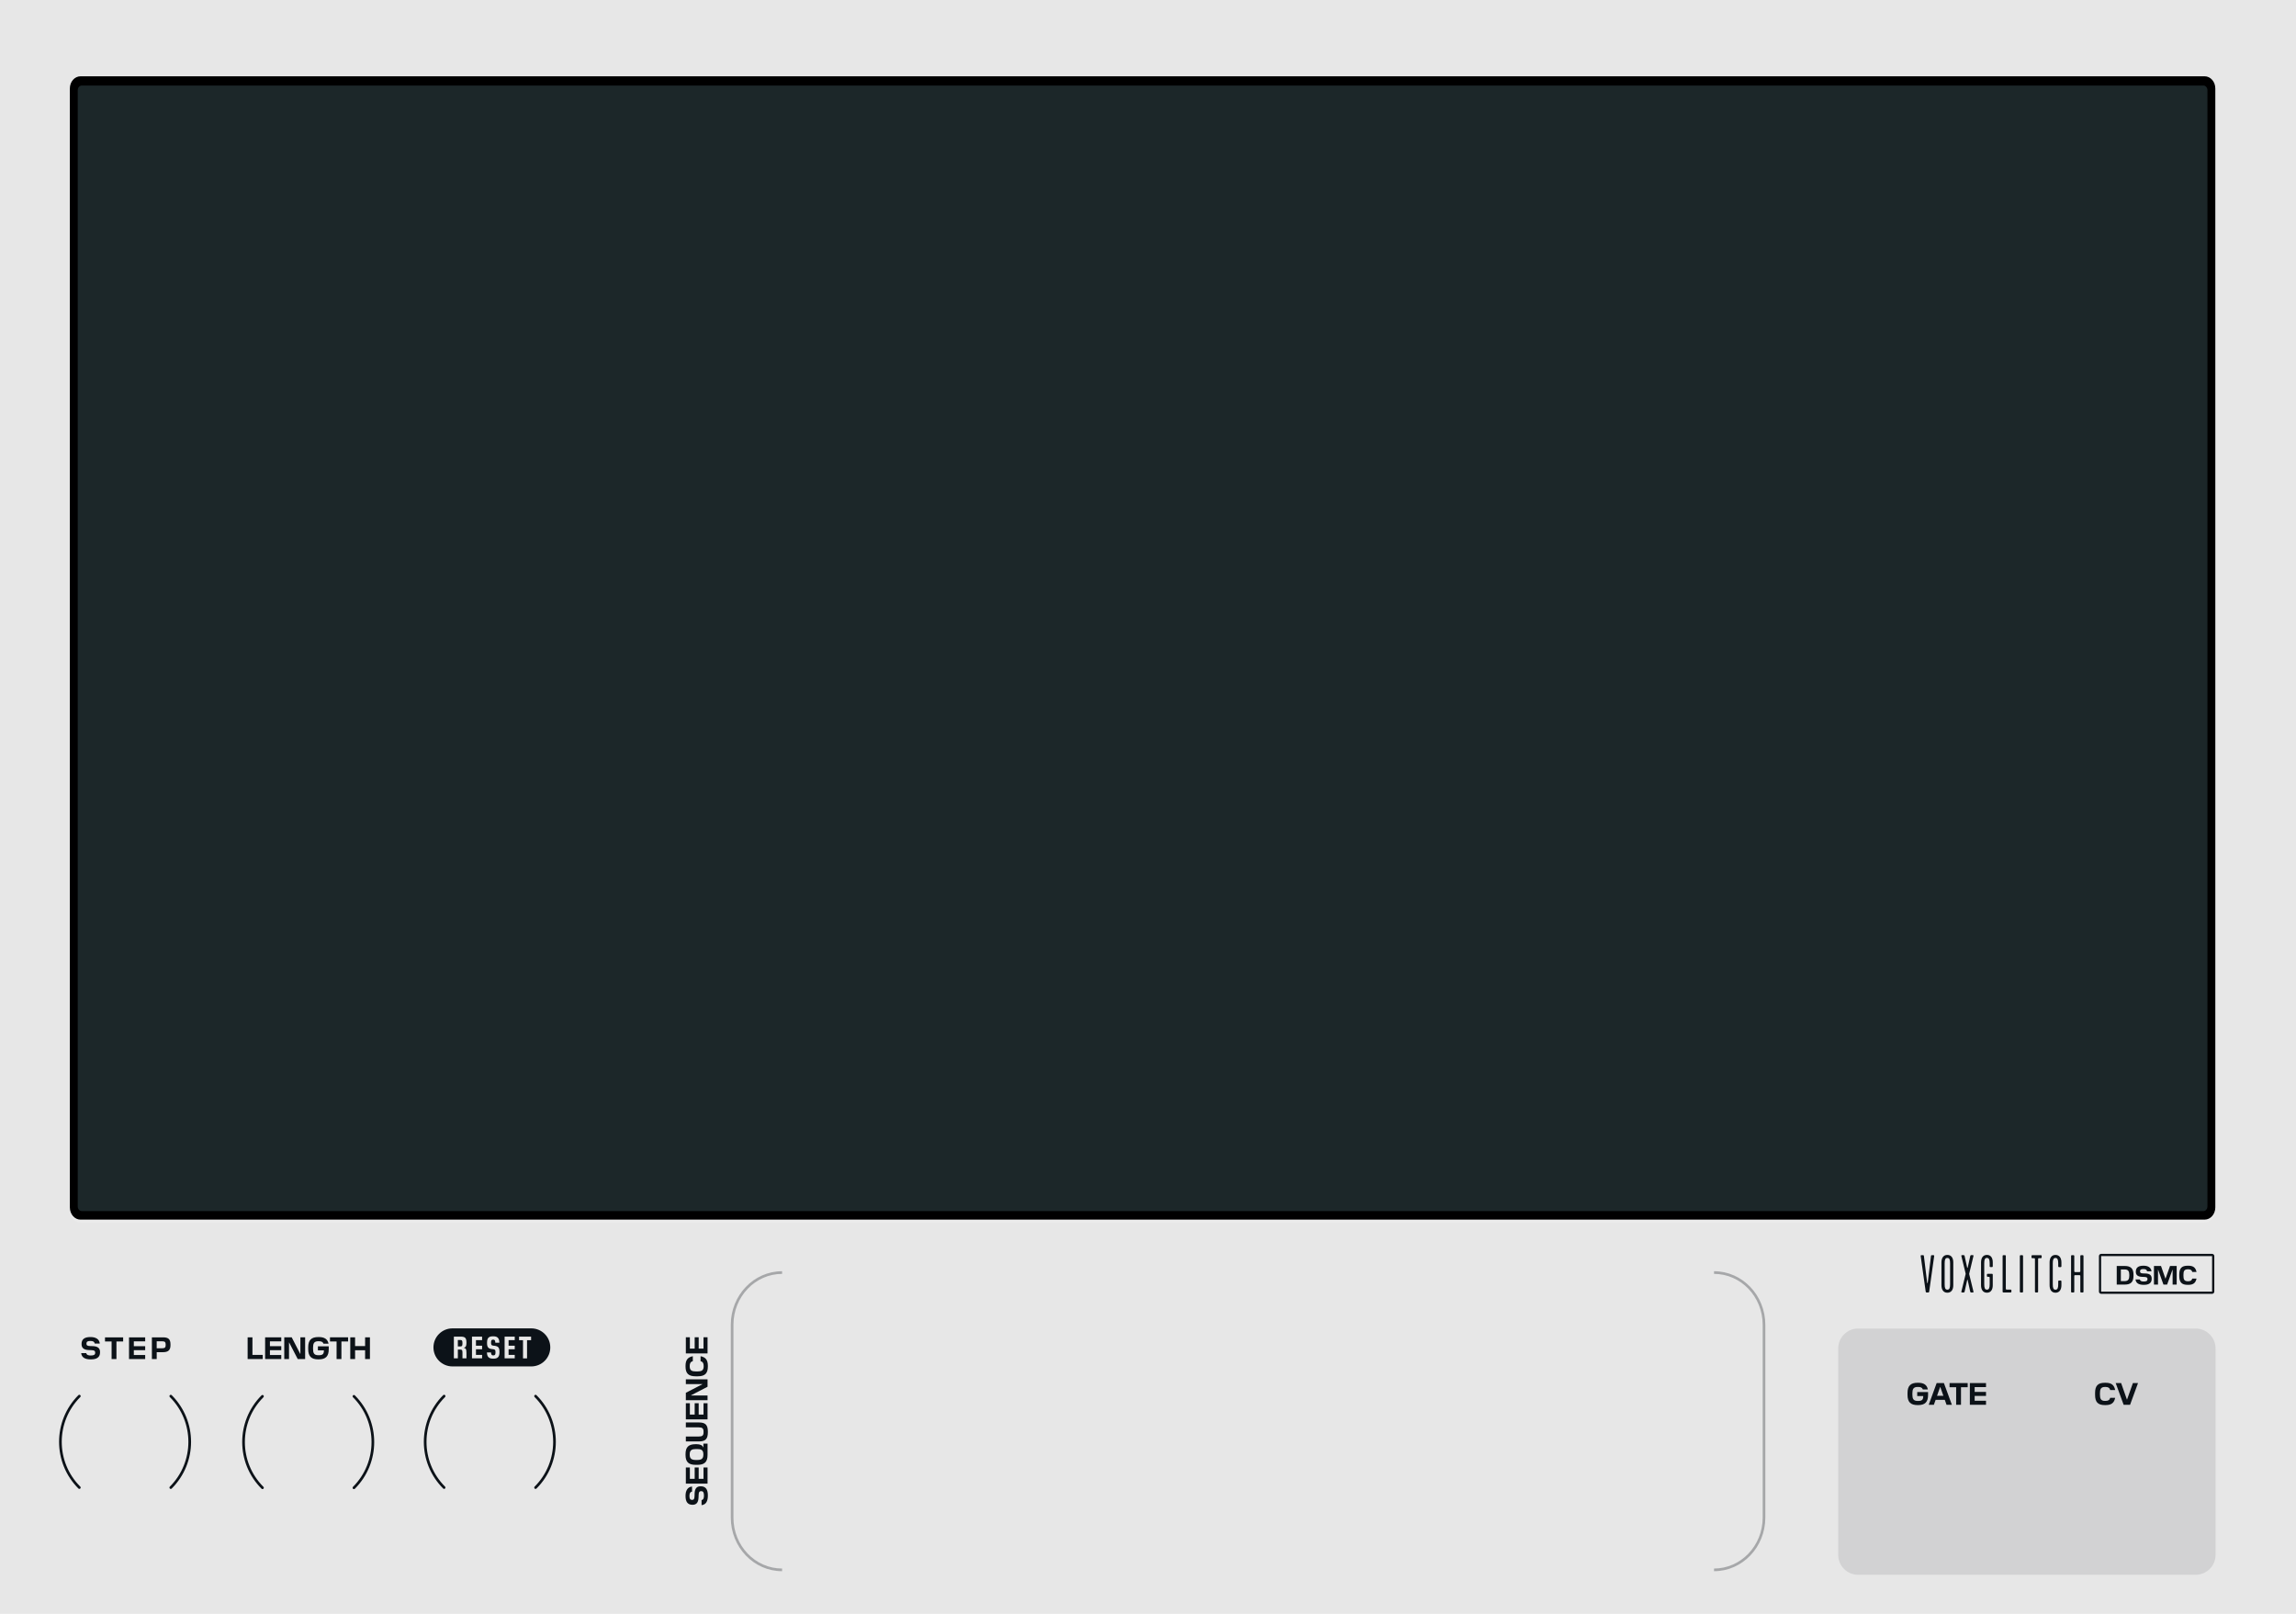
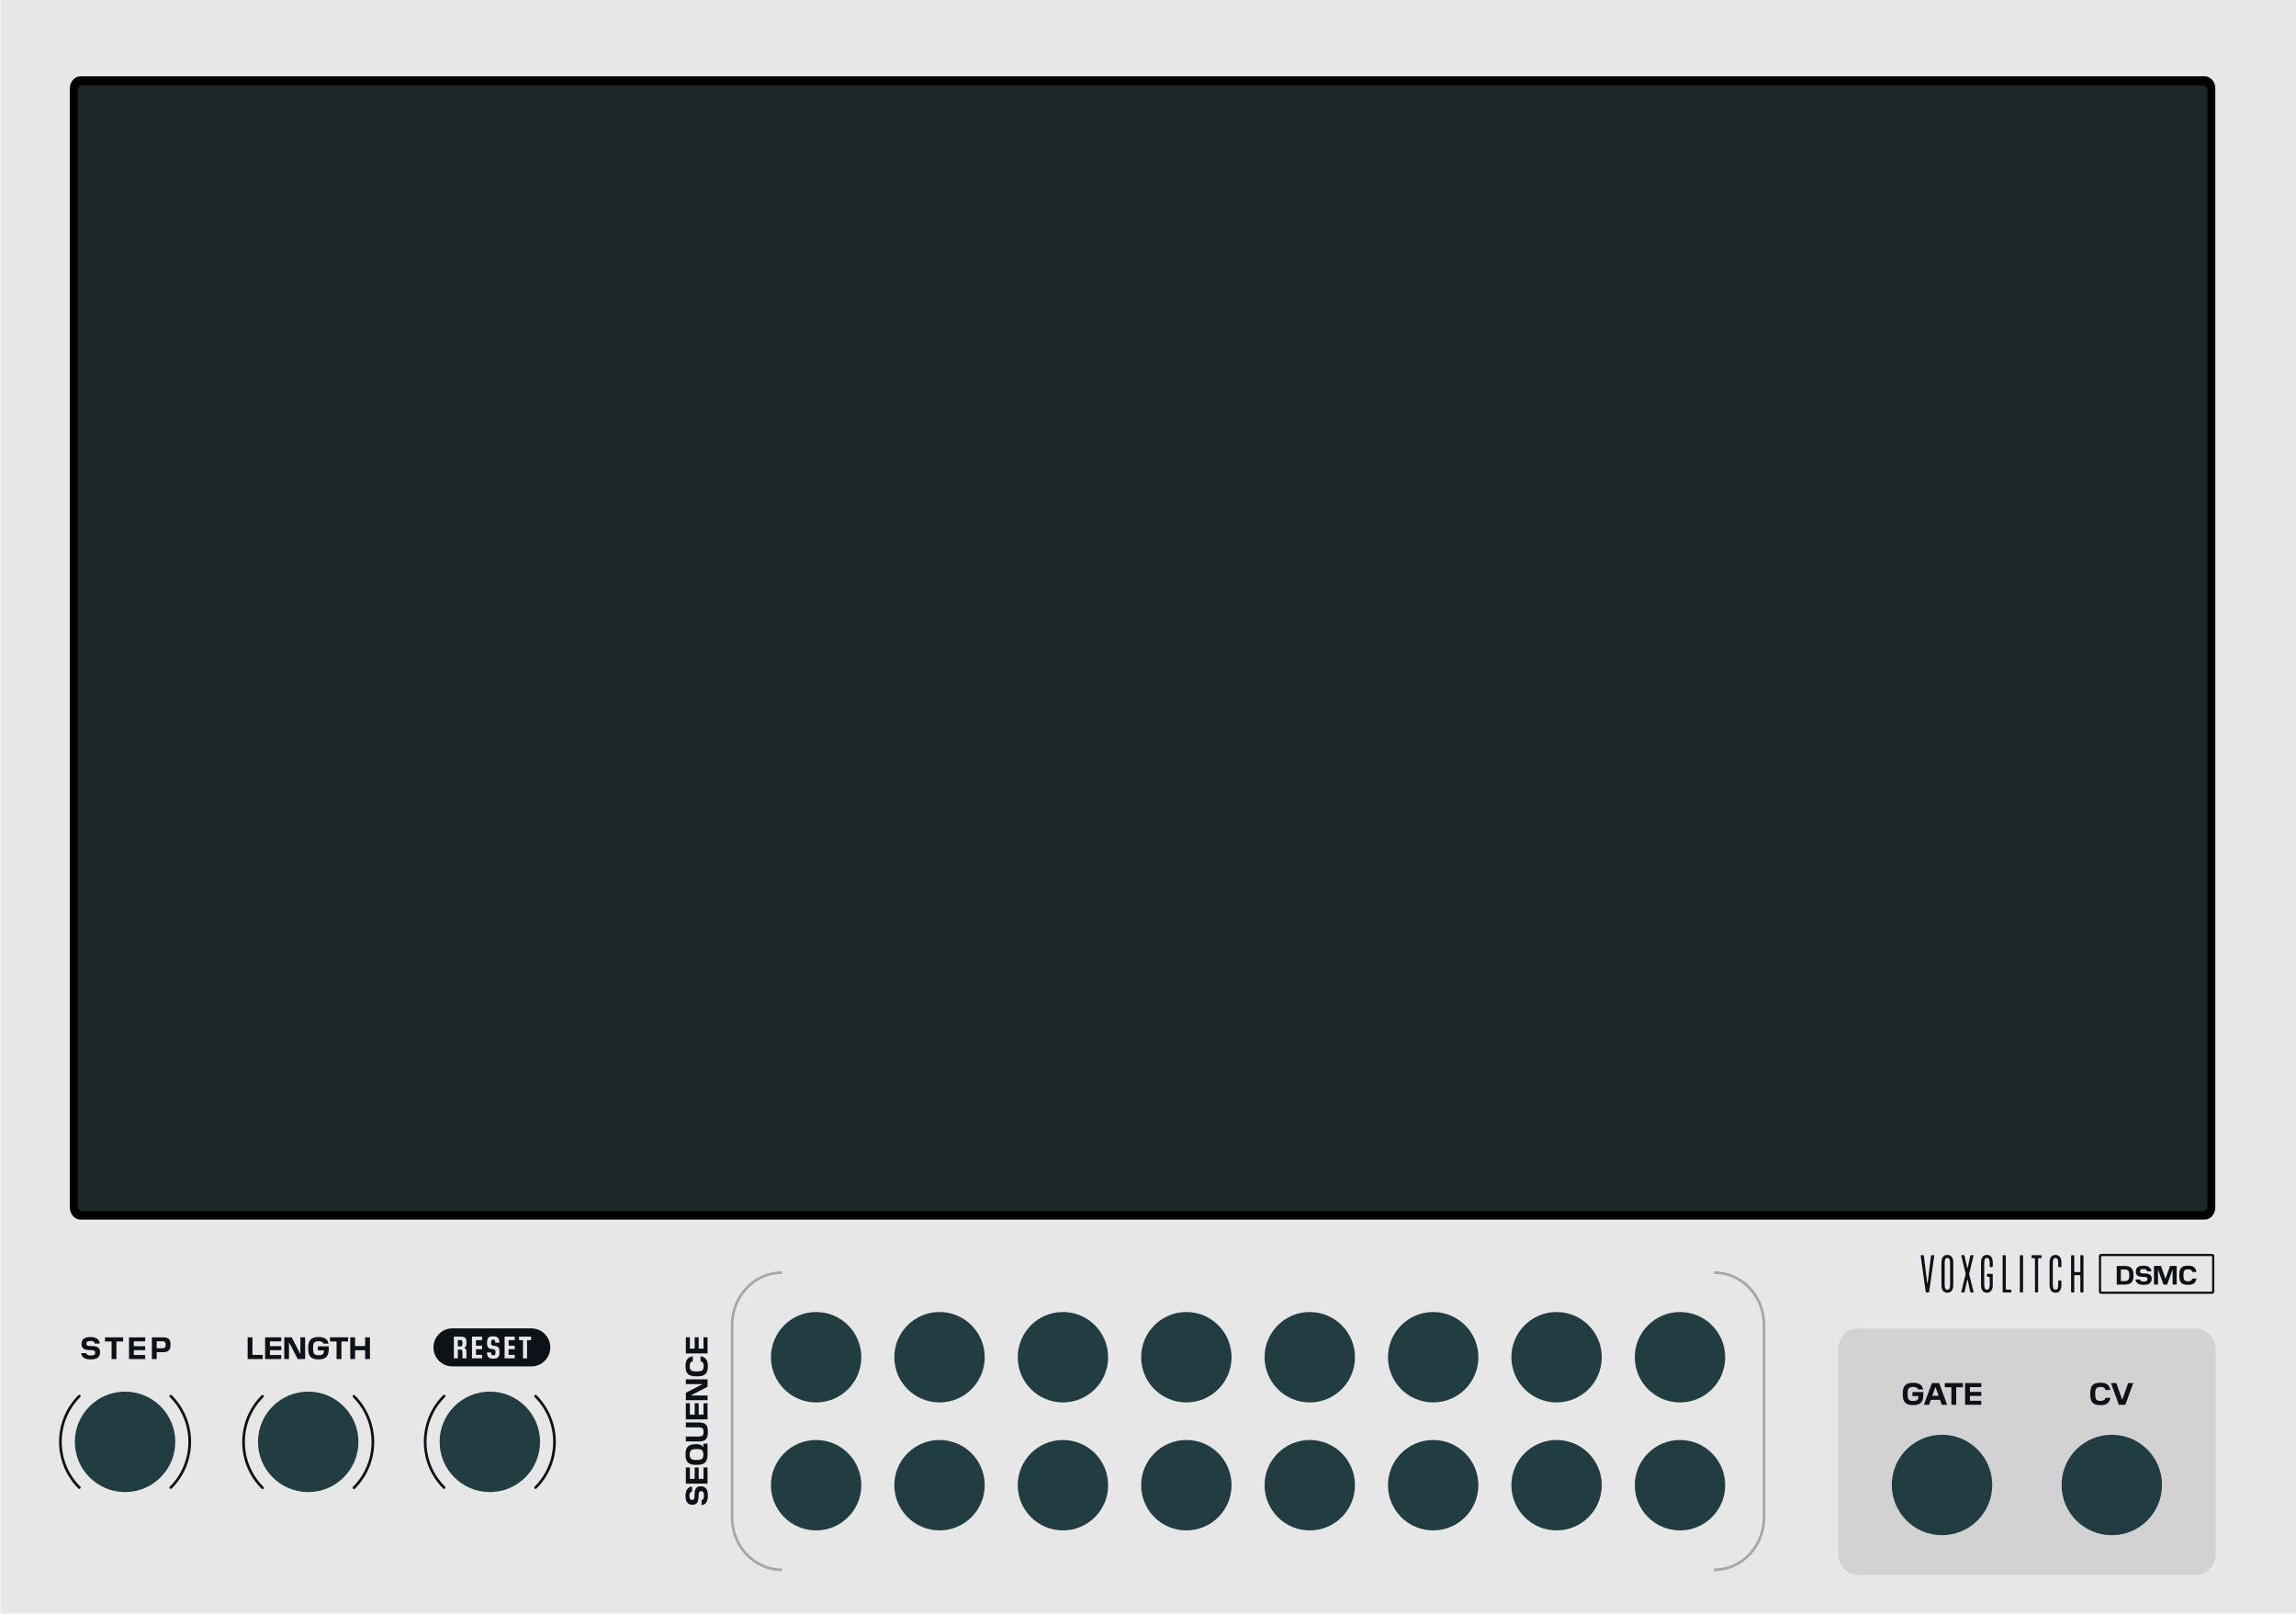
<svg xmlns="http://www.w3.org/2000/svg" width="182.88mm" height="128.5mm" viewBox="0 0 182.88 128.5" version="1.1" id="svg11003">
-   <rect x="0" y="0" width="182.88" height="128.5" style="fill:#e7e7e7;fill-opacity:1;opacity:1;stroke:none" id="rect1" />
+   <rect x="0.132" y="-0.066" width="182.88" height="128.5" style="opacity:1;fill:#e7e7e7;fill-opacity:1;stroke:none" id="rect1" />
+   <circle style="fill:#213d42;stroke:none;stroke-width:0.1" id="step_input" cx="9.962" cy="114.819" r="4" />
+   <circle style="fill:#213d42;stroke:none;stroke-width:0.1" id="length_input" cx="24.549" cy="114.819" r="4" />
+   <circle style="fill:#213d42;stroke:none;stroke-width:0.1" id="reset_input" cx="39.016" cy="114.819" r="4" />
  <rect style="fill:#d2d2d3;fill-opacity:1;stroke:none;stroke-width:0.1" id="rect2" width="30.057" height="19.608" x="146.417" y="-125.404" rx="1.587" ry="1.587" transform="scale(1,-1)" />
  <defs id="defs10997">
    <rect x="303.25" y="495" width="255" height="21" id="rect53075" />
    <rect x="212" y="501.25" width="118.5" height="34.25" id="rect32498" />
    <rect x="172.534" y="385.196" width="87.858" height="51.088" id="rect20698" />
    <rect x="176.423" y="385.727" width="113.491" height="36.946" id="rect14532" />
    <rect x="184.201" y="398.101" width="39.421" height="30.052" id="rect10906" />
    <rect x="174.302" y="390.5" width="71.064" height="41.543" id="rect7710" />
    <rect x="25.986" y="379.893" width="65.231" height="15.203" id="rect6538" />
    <rect x="421.436" y="-0.354" width="190.848" height="21.92" id="rect16414" />
    <rect x="114.75" y="389.125" width="109.125" height="31.5" id="rect6561" />
    <rect x="106" y="383.125" width="50.75" height="23.43" id="rect3711" />
    <rect id="rect928" height="7.671" width="25.725" y="152.126" x="84.437" />
    <rect x="114.75" y="389.125" width="109.125" height="31.5" id="rect6561-3" />
    <rect x="114.75" y="389.125" width="109.125" height="31.5" id="rect6561-3-6" />
    <rect x="303.25" y="495" width="255" height="21" id="rect53075-9" />
    <rect x="579.188" y="392.312" width="57.438" height="16" id="rect62783" />
  </defs>
  <g id="layer1" transform="translate(-64.79295,-47.16962)" style="display:inline">
    <text xml:space="preserve" style="font-style:normal;font-weight:normal;font-size:4.586px;line-height:1.25;font-family:sans-serif;letter-spacing:0px;word-spacing:0px;fill:#000000;fill-opacity:1;stroke:none;stroke-width:0.265" x="75.943" y="53.772" id="text110" />
    <text xml:space="preserve" style="font-style:normal;font-variant:normal;font-weight:normal;font-stretch:normal;font-size:5.644px;line-height:1.25;font-family:'Share Tech Mono';-inkscape-font-specification:'Share Tech Mono';letter-spacing:0px;word-spacing:0px;fill:#000000;fill-opacity:1;stroke:none;stroke-width:0.265" x="102.585" y="166.479" id="text1606" />
    <text xml:space="preserve" style="font-style:normal;font-variant:normal;font-weight:normal;font-stretch:normal;font-size:3.881px;line-height:1.25;font-family:'Share Tech Mono';-inkscape-font-specification:'Share Tech Mono';letter-spacing:0px;word-spacing:0px;fill:#000000;fill-opacity:1;stroke:none;stroke-width:0.265" x="102.585" y="166.479" id="text1610" />
    <g id="g2873" transform="matrix(1,0,0,1.138441,-2.301937,-5.181649)" style="stroke-width:0.937">
      <path d="M 242.698,131.298 H 73.509 c -0.47,0 -0.85,-0.381 -0.85,-0.85 V 52.172 c 0,-0.47 0.381,-0.85 0.85,-0.85 H 242.698 c 0.47,0 0.85,0.381 0.85,0.85 v 78.275 c 0,0.47 -0.381,0.85 -0.85,0.85 z" id="path4" style="stroke:none;stroke-width:0.331;stroke-opacity:1" />
      <path class="st0" d="M 242.698,131.304 H 73.509 c -0.47,0 -0.85,-0.381 -0.85,-0.85 v 0.206 c 0,0.47 0.381,0.85 0.85,0.85 H 242.698 c 0.47,0 0.85,-0.381 0.85,-0.85 v -0.206 c 0,0.47 -0.381,0.85 -0.85,0.85 z" id="path6" style="opacity:0.15;fill:#ffffff;stroke-width:0.331" />
      <path class="st1" d="M 242.598,130.699 H 73.609 c -0.178,0 -0.322,-0.144 -0.322,-0.322 V 52.29 c 0,-0.178 0.144,-0.322 0.322,-0.322 H 242.598 c 0.178,0 0.322,0.144 0.322,0.322 v 78.088 c 0,0.178 -0.144,0.322 -0.322,0.322 z" id="path8" style="fill:#1c2729;fill-opacity:1;stroke:none;stroke-width:0.331;stroke-opacity:1" />
    </g>
-     <path class="st3" d="m 71.188,165.555 c -0.985,-0.985 -1.477,-2.275 -1.477,-3.567 0,-1.291 0.492,-2.582 1.477,-3.567 0.041,-0.041 0.041,-0.108 0,-0.15 -0.041,-0.041 -0.108,-0.041 -0.15,0 -1.026,1.026 -1.54,2.372 -1.54,3.717 0,1.345 0.513,2.69 1.54,3.716 0.041,0.041 0.108,0.041 0.15,0 0.042,-0.041 0.042,-0.108 0,-0.15 z" id="path54" style="fill:#0c1218;fill-opacity:1;stroke:none;stroke-width:0.353" />
-     <path class="st3" d="m 78.321,158.422 c 0.985,0.985 1.477,2.275 1.477,3.567 0,1.291 -0.492,2.582 -1.477,3.567 -0.041,0.041 -0.041,0.108 0,0.15 0.041,0.041 0.108,0.041 0.15,0 1.026,-1.026 1.54,-2.372 1.54,-3.716 0,-1.345 -0.513,-2.69 -1.54,-3.717 -0.041,-0.041 -0.108,-0.041 -0.15,0 -0.041,0.042 -0.041,0.109 0,0.15 z" id="path56" style="fill:#0c1218;fill-opacity:1;stroke:none;stroke-width:0.353" />
-     <path class="st3" d="m 85.775,165.571 c -0.985,-0.985 -1.477,-2.275 -1.477,-3.567 0,-1.291 0.492,-2.582 1.477,-3.567 0.041,-0.041 0.041,-0.108 0,-0.15 -0.041,-0.041 -0.108,-0.041 -0.15,0 -1.026,1.026 -1.54,2.372 -1.54,3.717 0,1.345 0.513,2.69 1.54,3.716 0.041,0.041 0.108,0.041 0.15,0 0.042,-0.041 0.042,-0.108 0,-0.15 z" id="path54-1" style="display:inline;fill:#0c1218;fill-opacity:1;stroke:none;stroke-width:0.353" />
-     <path class="st3" d="m 92.909,158.438 c 0.985,0.985 1.477,2.275 1.477,3.567 0,1.291 -0.492,2.582 -1.477,3.567 -0.041,0.041 -0.041,0.108 0,0.15 0.041,0.041 0.108,0.041 0.15,0 1.026,-1.026 1.54,-2.372 1.54,-3.716 0,-1.345 -0.513,-2.69 -1.54,-3.717 -0.041,-0.041 -0.108,-0.041 -0.15,0 -0.041,0.042 -0.041,0.109 0,0.15 z" id="path56-2" style="display:inline;fill:#0c1218;fill-opacity:1;stroke:none;stroke-width:0.353" />
+     <g id="g2">
+       <path class="st3" d="m 71.188,165.555 c -0.985,-0.985 -1.477,-2.275 -1.477,-3.567 0,-1.291 0.492,-2.582 1.477,-3.567 0.041,-0.041 0.041,-0.108 0,-0.15 -0.041,-0.041 -0.108,-0.041 -0.15,0 -1.026,1.026 -1.54,2.372 -1.54,3.717 0,1.345 0.513,2.69 1.54,3.716 0.041,0.041 0.108,0.041 0.15,0 0.042,-0.041 0.042,-0.108 0,-0.15 z" id="path54" style="fill:#0c1218;fill-opacity:1;stroke:none;stroke-width:0.353" />
+       <path class="st3" d="m 78.321,158.422 c 0.985,0.985 1.477,2.275 1.477,3.567 0,1.291 -0.492,2.582 -1.477,3.567 -0.041,0.041 -0.041,0.108 0,0.15 0.041,0.041 0.108,0.041 0.15,0 1.026,-1.026 1.54,-2.372 1.54,-3.716 0,-1.345 -0.513,-2.69 -1.54,-3.717 -0.041,-0.041 -0.108,-0.041 -0.15,0 -0.041,0.042 -0.041,0.109 0,0.15 z" id="path56" style="fill:#0c1218;fill-opacity:1;stroke:none;stroke-width:0.353" />
+     </g>
+     <g id="g3">
+       <path class="st3" d="m 85.775,165.571 c -0.985,-0.985 -1.477,-2.275 -1.477,-3.567 0,-1.291 0.492,-2.582 1.477,-3.567 0.041,-0.041 0.041,-0.108 0,-0.15 -0.041,-0.041 -0.108,-0.041 -0.15,0 -1.026,1.026 -1.54,2.372 -1.54,3.717 0,1.345 0.513,2.69 1.54,3.716 0.041,0.041 0.108,0.041 0.15,0 0.042,-0.041 0.042,-0.108 0,-0.15 z" id="path54-1" style="display:inline;fill:#0c1218;fill-opacity:1;stroke:none;stroke-width:0.353" />
+       <path class="st3" d="m 92.909,158.438 c 0.985,0.985 1.477,2.275 1.477,3.567 0,1.291 -0.492,2.582 -1.477,3.567 -0.041,0.041 -0.041,0.108 0,0.15 0.041,0.041 0.108,0.041 0.15,0 1.026,-1.026 1.54,-2.372 1.54,-3.716 0,-1.345 -0.513,-2.69 -1.54,-3.717 -0.041,-0.041 -0.108,-0.041 -0.15,0 -0.041,0.042 -0.041,0.109 0,0.15 z" id="path56-2" style="display:inline;fill:#0c1218;fill-opacity:1;stroke:none;stroke-width:0.353" />
+     </g>
    <path class="st3" d="m 77.717,153.981 c 0.207,0 0.272,0.069 0.272,0.265 v 0.025 c 0,0.191 -0.059,0.265 -0.27,0.265 h -0.445 v -0.553 h 0.442 z m -0.442,0.867 h 0.504 c 0.423,0 0.593,-0.176 0.593,-0.551 v -0.074 c 0,-0.408 -0.17,-0.556 -0.593,-0.556 h -0.887 v 1.73 h 0.383 z m -0.918,0.227 h -0.904 v -0.385 h 0.904 v -0.319 h -0.904 v -0.383 h 0.904 v -0.321 h -1.287 v 1.73 h 1.287 z m -2.289,-1.077 h 0.534 v -0.331 h -1.446 v 0.331 h 0.526 v 1.398 h 0.386 z m -2.027,1.423 c 0.437,0 0.721,-0.151 0.721,-0.558 v -0.022 c 0,-0.314 -0.183,-0.457 -0.566,-0.474 l -0.235,-0.007 c -0.225,-0.01 -0.282,-0.064 -0.282,-0.191 v -0.012 c 0,-0.146 0.094,-0.202 0.309,-0.202 0.188,0 0.314,0.042 0.351,0.207 h 0.403 c -0.03,-0.348 -0.321,-0.519 -0.731,-0.519 h -0.03 c -0.462,0 -0.692,0.183 -0.692,0.546 v 0.017 c 0,0.309 0.188,0.455 0.566,0.472 l 0.237,0.01 c 0.22,0.01 0.282,0.064 0.282,0.191 v 0.022 c 0,0.156 -0.116,0.21 -0.346,0.21 -0.163,0 -0.331,-0.022 -0.366,-0.19 h -0.403 c 0.04,0.366 0.333,0.501 0.758,0.501 h 0.023 z" id="path62" style="fill:#0c1218;fill-opacity:1;stroke:none;stroke-width:0.353" />
-     <path class="st3" d="m 100.242,165.555 c -0.985,-0.985 -1.477,-2.275 -1.477,-3.567 0,-1.291 0.492,-2.582 1.477,-3.567 0.041,-0.041 0.041,-0.108 0,-0.15 -0.041,-0.041 -0.108,-0.041 -0.15,0 -1.026,1.026 -1.54,2.372 -1.54,3.717 0,1.345 0.513,2.69 1.54,3.716 0.041,0.041 0.108,0.041 0.15,0 0.042,-0.041 0.042,-0.108 0,-0.15 z" id="path58" style="fill:#0c1218;fill-opacity:1;stroke:none;stroke-width:0.353" />
-     <path class="st3" d="m 107.376,158.422 c 0.985,0.985 1.477,2.275 1.477,3.567 0,1.291 -0.492,2.582 -1.477,3.567 -0.041,0.041 -0.041,0.108 0,0.15 0.041,0.041 0.108,0.041 0.15,0 1.026,-1.026 1.54,-2.372 1.54,-3.717 0,-1.345 -0.513,-2.69 -1.54,-3.717 -0.041,-0.041 -0.108,-0.041 -0.15,0 -0.041,0.042 -0.041,0.109 0,0.15 z" id="path60" style="fill:#0c1218;fill-opacity:1;stroke:none;stroke-width:0.353" />
+     <g id="g4">
+       <path class="st3" d="m 100.242,165.555 c -0.985,-0.985 -1.477,-2.275 -1.477,-3.567 0,-1.291 0.492,-2.582 1.477,-3.567 0.041,-0.041 0.041,-0.108 0,-0.15 -0.041,-0.041 -0.108,-0.041 -0.15,0 -1.026,1.026 -1.54,2.372 -1.54,3.717 0,1.345 0.513,2.69 1.54,3.716 0.041,0.041 0.108,0.041 0.15,0 0.042,-0.041 0.042,-0.108 0,-0.15 z" id="path58" style="fill:#0c1218;fill-opacity:1;stroke:none;stroke-width:0.353" />
+       <path class="st3" d="m 107.376,158.422 c 0.985,0.985 1.477,2.275 1.477,3.567 0,1.291 -0.492,2.582 -1.477,3.567 -0.041,0.041 -0.041,0.108 0,0.15 0.041,0.041 0.108,0.041 0.15,0 1.026,-1.026 1.54,-2.372 1.54,-3.717 0,-1.345 -0.513,-2.69 -1.54,-3.717 -0.041,-0.041 -0.108,-0.041 -0.15,0 -0.041,0.042 -0.041,0.109 0,0.15 z" id="path60" style="fill:#0c1218;fill-opacity:1;stroke:none;stroke-width:0.353" />
+     </g>
    <path class="st3" d="m 107.109,152.952 h -6.276 c -0.837,0 -1.515,0.678 -1.515,1.515 v 0 c 0,0.837 0.678,1.515 1.515,1.515 h 6.276 c 0.837,0 1.515,-0.678 1.515,-1.515 v 0 c 0,-0.837 -0.678,-1.515 -1.515,-1.515 z m -5.162,1.15 c 0,0.279 -0.067,0.356 -0.201,0.39 v 0.012 c 0.134,0.03 0.201,0.084 0.201,0.395 v 0.44 h -0.318 v -0.46 c 0,-0.213 -0.047,-0.237 -0.181,-0.237 h -0.186 v 0.697 h -0.318 v -1.729 h 0.533 c 0.33,0 0.469,0.074 0.469,0.46 v 0.032 z m 1.246,-0.215 h -0.489 v 0.447 h 0.489 v 0.279 h -0.489 v 0.449 h 0.489 v 0.277 h -0.806 v -1.729 h 0.806 z m 1.384,0.966 c 0,0.395 -0.164,0.512 -0.481,0.512 h -0.025 c -0.156,0 -0.278,-0.035 -0.36,-0.106 -0.082,-0.072 -0.127,-0.203 -0.134,-0.388 h 0.325 c 0.01,0.195 0.074,0.232 0.181,0.232 0.126,0 0.176,-0.047 0.176,-0.223 v -0.042 c 0,-0.155 -0.032,-0.205 -0.174,-0.225 l -0.124,-0.015 c -0.273,-0.035 -0.375,-0.149 -0.375,-0.477 v -0.027 c 0,-0.386 0.144,-0.509 0.472,-0.509 h 0.03 c 0.313,0 0.472,0.124 0.482,0.509 h -0.323 c -0.01,-0.205 -0.059,-0.244 -0.176,-0.244 -0.119,0 -0.164,0.049 -0.164,0.22 v 0.035 c 0,0.151 0.032,0.205 0.174,0.223 l 0.124,0.015 c 0.273,0.035 0.372,0.148 0.372,0.477 v 0.035 z m 1.215,-0.966 h -0.489 v 0.447 h 0.489 v 0.279 h -0.489 v 0.449 h 0.489 v 0.277 h -0.806 v -1.729 h 0.806 z m 1.303,0.005 h -0.322 v 1.448 h -0.321 v -1.448 h -0.315 v -0.282 h 0.958 v 0.282 z m -5.65,-0.015 h -0.184 v 0.512 h 0.196 c 0.122,0 0.171,-0.025 0.171,-0.23 v -0.049 c 3.6e-4,-0.208 -0.052,-0.232 -0.183,-0.232 z" id="path64" style="fill:#0c1218;fill-opacity:1;stroke:none;stroke-width:0.353" />
    <text xml:space="preserve" transform="matrix(0.2645833,0,0,0.2645833,64.79295,47.16962)" id="text6536" style="font-size:14.667px;line-height:1.25;font-family:Pilat;-inkscape-font-specification:Pilat;letter-spacing:0px;word-spacing:0px;white-space:pre;shape-inside:url(#rect6538);display:inline" />
    <text xml:space="preserve" transform="matrix(0.2645833,0,0,0.2645833,64.79295,47.16962)" id="text7708" style="font-size:14.667px;line-height:1.25;font-family:Pilat;-inkscape-font-specification:Pilat;letter-spacing:0px;word-spacing:0px;white-space:pre;shape-inside:url(#rect7710);display:inline;fill:#ffffff;fill-opacity:1" />
    <text xml:space="preserve" transform="matrix(0.2645833,0,0,0.2645833,64.79295,47.16962)" id="text14530" style="font-size:14.667px;line-height:1.25;font-family:Pilat;-inkscape-font-specification:Pilat;letter-spacing:0px;word-spacing:0px;white-space:pre;shape-inside:url(#rect14532);display:inline;fill:#ffffff;fill-opacity:1" />
    <text xml:space="preserve" transform="matrix(0.2645833,0,0,0.2645833,64.79295,47.16962)" id="text20696" style="font-size:14.667px;line-height:1.25;font-family:Pilat;-inkscape-font-specification:Pilat;letter-spacing:0px;word-spacing:0px;white-space:pre;shape-inside:url(#rect20698);display:inline" />
    <g aria-label="LENGTH" id="text22574" style="font-size:2.469px;line-height:1.25;font-family:Pilat;-inkscape-font-specification:Pilat;letter-spacing:0px;word-spacing:0px;fill:#0c1218;stroke-width:0.265">
      <path d="m 85.72,155.064 h -0.82 v -1.398 H 84.517 v 1.729 h 1.203 z" id="path30298" />
      <path d="m 87.197,155.074 h -0.904 v -0.385 h 0.904 v -0.319 h -0.904 v -0.383 h 0.904 v -0.321 h -1.287 v 1.729 h 1.287 z" id="path30300" />
      <path d="M 89.098,153.666 H 88.72 v 1.314 h -0.015 l -0.677,-1.314 h -0.593 v 1.729 h 0.378 v -1.311 h 0.015 l 0.679,1.311 h 0.59 z" id="path30302" />
      <path d="m 90.18,155.42 c 0.556,0 0.798,-0.242 0.798,-0.812 v -0.225 h -0.864 v 0.319 h 0.479 c 0,0.277 -0.084,0.388 -0.395,0.388 h -0.054 c -0.343,0 -0.415,-0.185 -0.415,-0.501 v -0.109 c 0,-0.314 0.072,-0.504 0.415,-0.504 h 0.042 c 0.207,0 0.331,0.059 0.373,0.195 h 0.403 c -0.077,-0.373 -0.336,-0.528 -0.78,-0.528 h -0.032 c -0.561,0 -0.808,0.244 -0.808,0.815 v 0.151 c 0,0.57 0.247,0.812 0.808,0.812 z" id="path30304" />
      <path d="m 91.988,153.997 h 0.533 v -0.331 h -1.445 v 0.331 h 0.526 v 1.398 h 0.385 z" id="path30306" />
      <path d="m 94.259,153.666 h -0.385 v 0.696 h -0.798 v -0.696 h -0.383 v 1.729 h 0.383 v -0.701 h 0.798 v 0.701 h 0.385 z" id="path30308" />
    </g>
-     <g id="g18" style="opacity:0.3;fill:#0c1218;fill-opacity:1;stroke:none" transform="matrix(0.3527778,0,0,0.3527778,81.17807,47.84978)">
-       <path class="st3" d="m 118.554,297.127 v 43.515 c 0,3.336 1.294,6.36 3.388,8.55 2.094,2.19 4.994,3.548 8.195,3.548 v -0.6 c -3.031,0 -5.773,-1.283 -7.763,-3.363 -1.99,-2.08 -3.222,-4.955 -3.222,-8.135 v -43.515 c 0,-3.18 1.232,-6.054 3.222,-8.135 1.99,-2.08 4.733,-3.363 7.763,-3.363 v -0.6 c -3.202,0 -6.102,1.358 -8.195,3.548 -2.095,2.19 -3.388,5.214 -3.388,8.55 z" id="path16" style="fill:#0c1218;fill-opacity:1;stroke:none" />
-     </g>
-     <g id="g18-3" style="display:inline;opacity:0.3;fill:#0c1218;fill-opacity:1;stroke:none" transform="matrix(-0.3527778,0,0,0.3527778,247.2275,47.84973)">
-       <path class="st3" d="m 118.554,297.127 v 43.515 c 0,3.336 1.294,6.36 3.388,8.55 2.094,2.19 4.994,3.548 8.195,3.548 v -0.6 c -3.031,0 -5.773,-1.283 -7.763,-3.363 -1.99,-2.08 -3.222,-4.955 -3.222,-8.135 v -43.515 c 0,-3.18 1.232,-6.054 3.222,-8.135 1.99,-2.08 4.733,-3.363 7.763,-3.363 v -0.6 c -3.202,0 -6.102,1.358 -8.195,3.548 -2.095,2.19 -3.388,5.214 -3.388,8.55 z" id="path16-0" style="fill:#0c1218;fill-opacity:1;stroke:none" />
+     <g id="g8">
+       <g id="g18" style="opacity:0.3;fill:#0c1218;fill-opacity:1;stroke:none" transform="matrix(0.3527778,0,0,0.3527778,81.17807,47.84978)">
+         <path class="st3" d="m 118.554,297.127 v 43.515 c 0,3.336 1.294,6.36 3.388,8.55 2.094,2.19 4.994,3.548 8.195,3.548 v -0.6 c -3.031,0 -5.773,-1.283 -7.763,-3.363 -1.99,-2.08 -3.222,-4.955 -3.222,-8.135 v -43.515 c 0,-3.18 1.232,-6.054 3.222,-8.135 1.99,-2.08 4.733,-3.363 7.763,-3.363 v -0.6 c -3.202,0 -6.102,1.358 -8.195,3.548 -2.095,2.19 -3.388,5.214 -3.388,8.55 z" id="path16" style="fill:#0c1218;fill-opacity:1;stroke:none" />
+       </g>
+       <g id="g18-3" style="display:inline;opacity:0.3;fill:#0c1218;fill-opacity:1;stroke:none" transform="matrix(-0.3527778,0,0,0.3527778,247.2275,47.84973)">
+         <path class="st3" d="m 118.554,297.127 v 43.515 c 0,3.336 1.294,6.36 3.388,8.55 2.094,2.19 4.994,3.548 8.195,3.548 v -0.6 c -3.031,0 -5.773,-1.283 -7.763,-3.363 -1.99,-2.08 -3.222,-4.955 -3.222,-8.135 v -43.515 c 0,-3.18 1.232,-6.054 3.222,-8.135 1.99,-2.08 4.733,-3.363 7.763,-3.363 v -0.6 c -3.202,0 -6.102,1.358 -8.195,3.548 -2.095,2.19 -3.388,5.214 -3.388,8.55 z" id="path16-0" style="fill:#0c1218;fill-opacity:1;stroke:none" />
+       </g>
    </g>
    <g aria-label="SEQUENCE" transform="matrix(0,-0.2645833,0.2645833,0,-13.63299,223.2006)" id="text32496" style="font-size:9.333px;line-height:1.25;font-family:Pilat;-inkscape-font-specification:Pilat;letter-spacing:0px;word-spacing:0px;white-space:pre;shape-inside:url(#rect32498);fill:#0c1218">
      <path d="m 215.248,509.51 c 1.652,0 2.725,-0.569 2.725,-2.109 v -0.084 c 0,-1.185 -0.691,-1.727 -2.137,-1.792 l -0.887,-0.028 c -0.849,-0.037 -1.064,-0.243 -1.064,-0.719 v -0.047 c 0,-0.551 0.355,-0.765 1.167,-0.765 0.709,0 1.185,0.159 1.325,0.784 h 1.521 c -0.112,-1.316 -1.213,-1.96 -2.763,-1.96 h -0.112 c -1.745,0 -2.613,0.691 -2.613,2.063 v 0.065 c 0,1.167 0.709,1.717 2.137,1.783 l 0.896,0.037 c 0.831,0.037 1.064,0.243 1.064,0.719 v 0.084 c 0,0.588 -0.439,0.793 -1.307,0.793 -0.616,0 -1.251,-0.084 -1.381,-0.719 h -1.521 c 0.149,1.381 1.26,1.895 2.865,1.895 z" style="font-size:9.333px;line-height:1.25;font-family:Pilat;-inkscape-font-specification:Pilat;letter-spacing:0px;word-spacing:0px;white-space:pre;shape-inside:url(#rect32498);fill:#0c1218" id="path46652" />
      <path d="m 223.639,508.203 h -3.416 v -1.456 h 3.416 v -1.204 h -3.416 v -1.447 h 3.416 v -1.213 h -4.863 v 6.533 h 4.863 z" style="font-size:9.333px;line-height:1.25;font-family:Pilat;-inkscape-font-specification:Pilat;letter-spacing:0px;word-spacing:0px;white-space:pre;shape-inside:url(#rect32498);fill:#0c1218" id="path46654" />
      <path d="m 230.825,508.166 h -1.111 v -0.065 c 0.607,-0.215 0.933,-0.924 0.933,-1.96 v -0.308 c 0,-2.119 -0.859,-3.043 -2.977,-3.043 h -0.261 c -2.119,0 -2.977,0.924 -2.977,3.08 v 0.476 c 0,2.156 0.859,3.071 2.977,3.071 h 3.416 z m -3.36,-0.009 c -1.297,0 -1.568,-0.719 -1.568,-1.904 v -0.299 c 0,-1.185 0.271,-1.904 1.568,-1.904 h 0.159 c 1.288,0 1.559,0.719 1.559,1.904 v 0.299 c 0,1.204 -0.233,1.885 -1.531,1.904 z" style="font-size:9.333px;line-height:1.25;font-family:Pilat;-inkscape-font-specification:Pilat;letter-spacing:0px;word-spacing:0px;white-space:pre;shape-inside:url(#rect32498);fill:#0c1218" id="path46656" />
      <path d="m 234.4,509.51 c 2.016,0 2.791,-0.691 2.791,-2.707 v -3.92 h -1.475 v 3.836 c 0,1.129 -0.317,1.493 -1.279,1.493 h -0.205 c -0.961,0 -1.279,-0.355 -1.279,-1.493 v -3.836 h -1.475 v 3.92 c 0,2.016 0.765,2.707 2.791,2.707 z" style="font-size:9.333px;line-height:1.25;font-family:Pilat;-inkscape-font-specification:Pilat;letter-spacing:0px;word-spacing:0px;white-space:pre;shape-inside:url(#rect32498);fill:#0c1218" id="path46658" />
      <path d="m 242.977,508.203 h -3.416 v -1.456 h 3.416 v -1.204 h -3.416 v -1.447 h 3.416 v -1.213 h -4.863 v 6.533 h 4.863 z" style="font-size:9.333px;line-height:1.25;font-family:Pilat;-inkscape-font-specification:Pilat;letter-spacing:0px;word-spacing:0px;white-space:pre;shape-inside:url(#rect32498);fill:#0c1218" id="path46660" />
      <path d="m 250.164,502.883 h -1.428 v 4.965 h -0.056 l -2.557,-4.965 h -2.24 v 6.533 h 1.428 v -4.956 h 0.056 l 2.567,4.956 h 2.231 z" style="font-size:9.333px;line-height:1.25;font-family:Pilat;-inkscape-font-specification:Pilat;letter-spacing:0px;word-spacing:0px;white-space:pre;shape-inside:url(#rect32498);fill:#0c1218" id="path46662" />
      <path d="m 254.243,509.51 c 1.792,0 2.585,-0.709 2.884,-2.193 h -1.484 c -0.187,0.672 -0.635,0.933 -1.447,0.933 h -0.121 c -1.297,0 -1.531,-0.719 -1.531,-1.904 v -0.392 c 0,-1.185 0.233,-1.904 1.531,-1.904 h 0.121 c 0.812,0 1.26,0.261 1.447,0.933 h 1.484 c -0.299,-1.484 -1.092,-2.193 -2.884,-2.193 h -0.215 c -2.109,0 -2.949,0.915 -2.949,3.071 v 0.579 c 0,2.156 0.84,3.071 2.949,3.071 z" style="font-size:9.333px;line-height:1.25;font-family:Pilat;-inkscape-font-specification:Pilat;letter-spacing:0px;word-spacing:0px;white-space:pre;shape-inside:url(#rect32498);fill:#0c1218" id="path46664" />
      <path d="m 262.829,508.203 h -3.416 v -1.456 h 3.416 v -1.204 h -3.416 v -1.447 h 3.416 v -1.213 h -4.863 v 6.533 h 4.863 z" style="font-size:9.333px;line-height:1.25;font-family:Pilat;-inkscape-font-specification:Pilat;letter-spacing:0px;word-spacing:0px;white-space:pre;shape-inside:url(#rect32498);fill:#0c1218" id="path46666" />
    </g>
-     <g aria-label="GATE" transform="matrix(0.2645833,0,0,0.2645833,136.3883,25.90744)" id="text53073" style="font-size:9.333px;line-height:1.25;font-family:Pilat;-inkscape-font-specification:Pilat;letter-spacing:0px;word-spacing:0px;white-space:pre;shape-inside:url(#rect53075);fill:#0c1218">
-       <path d="m 306.825,503.26 c 2.1,0 3.015,-0.915 3.015,-3.071 V 499.34 h -3.267 v 1.204 h 1.811 c 0,1.045 -0.317,1.465 -1.493,1.465 h -0.205 c -1.297,0 -1.568,-0.7 -1.568,-1.895 V 499.704 c 0,-1.185 0.271,-1.904 1.568,-1.904 h 0.159 c 0.784,0 1.251,0.224 1.409,0.737 H 309.774 C 309.485,497.128 308.505,496.54 306.825,496.54 h -0.121 c -2.119,0 -3.052,0.924 -3.052,3.08 v 0.569 c 0,2.156 0.933,3.071 3.052,3.071 z" id="path59318" />
-       <path d="m 314.609,496.633 h -2.184 l -2.389,6.533 h 1.549 l 0.532,-1.493 h 2.753 l 0.532,1.493 h 1.605 z m -1.083,1.213 0.924,2.613 h -1.913 l 0.924,-2.613 z" id="path59320" />
-       <path d="m 319.751,497.884 h 2.016 v -1.251 h -5.46 v 1.251 h 1.988 v 5.283 h 1.456 z" id="path59322" />
-       <path d="m 327.283,501.953 h -3.416 v -1.456 h 3.416 v -1.204 h -3.416 v -1.447 h 3.416 v -1.213 h -4.863 v 6.533 h 4.863 z" id="path59324" />
+     <g id="g9" transform="translate(0.149962)">
+       <path d="m 217.04,159.062 c 0.556,0 0.798,-0.242 0.798,-0.812 v -0.225 h -0.864 v 0.319 h 0.479 c 0,0.277 -0.084,0.388 -0.395,0.388 h -0.054 c -0.343,0 -0.415,-0.185 -0.415,-0.501 v -0.109 c 0,-0.314 0.072,-0.504 0.415,-0.504 h 0.042 c 0.207,0 0.331,0.059 0.373,0.195 h 0.403 c -0.077,-0.373 -0.336,-0.528 -0.78,-0.528 h -0.032 c -0.561,0 -0.808,0.244 -0.808,0.815 v 0.151 c 0,0.57 0.247,0.812 0.808,0.812 z" id="path59318" style="font-size:9.333px;line-height:1.25;font-family:Pilat;-inkscape-font-specification:Pilat;letter-spacing:0px;word-spacing:0px;white-space:pre;fill:#0c1218;stroke-width:0.265" />
+       <path d="m 219.099,157.308 h -0.578 l -0.632,1.729 h 0.41 l 0.141,-0.395 h 0.728 l 0.141,0.395 h 0.425 z m -0.286,0.321 0.244,0.691 h -0.506 l 0.244,-0.691 z" id="path59320" style="font-size:9.333px;line-height:1.25;font-family:Pilat;-inkscape-font-specification:Pilat;letter-spacing:0px;word-spacing:0px;white-space:pre;fill:#0c1218;stroke-width:0.265" />
+       <path d="m 220.46,157.639 h 0.533 v -0.331 h -1.445 v 0.331 h 0.526 v 1.398 h 0.385 z" id="path59322" style="font-size:9.333px;line-height:1.25;font-family:Pilat;-inkscape-font-specification:Pilat;letter-spacing:0px;word-spacing:0px;white-space:pre;fill:#0c1218;stroke-width:0.265" />
+       <path d="m 222.453,158.716 h -0.904 v -0.385 h 0.904 v -0.319 h -0.904 v -0.383 h 0.904 v -0.321 h -1.287 v 1.729 h 1.287 z" id="path59324" style="font-size:9.333px;line-height:1.25;font-family:Pilat;-inkscape-font-specification:Pilat;letter-spacing:0px;word-spacing:0px;white-space:pre;fill:#0c1218;stroke-width:0.265" />
    </g>
-     <g aria-label="CV" transform="matrix(0.2645833,0,0,0.2645833,151.3285,25.90742)" id="text53073-2" style="font-size:9.333px;line-height:1.25;font-family:Pilat;-inkscape-font-specification:Pilat;letter-spacing:0px;word-spacing:0px;white-space:pre;shape-inside:url(#rect53075-9);display:inline;fill:#0c1218">
+     <g aria-label="CV" transform="matrix(0.2645833,0,0,0.2645833,150.9493,25.90742)" id="text53073-2" style="font-size:9.333px;line-height:1.25;font-family:Pilat;-inkscape-font-specification:Pilat;letter-spacing:0px;word-spacing:0px;white-space:pre;shape-inside:url(#rect53075-9);display:inline;fill:#0c1218">
      <path d="m 306.815,503.26 c 1.792,0 2.585,-0.709 2.884,-2.193 h -1.484 C 308.029,501.739 307.581,502 306.769,502 h -0.121 c -1.297,0 -1.531,-0.719 -1.531,-1.904 v -0.392 c 0,-1.185 0.233,-1.904 1.531,-1.904 h 0.121 c 0.812,0 1.26,0.261 1.447,0.933 h 1.484 c -0.299,-1.484 -1.092,-2.193 -2.884,-2.193 h -0.215 c -2.109,0 -2.949,0.915 -2.949,3.071 v 0.579 c 0,2.156 0.84,3.071 2.949,3.071 z" id="path59327" />
      <path d="m 316.578,496.633 h -1.54 l -1.755,4.937 h -0.056 l -1.736,-4.937 h -1.633 l 2.389,6.533 h 1.941 z" id="path59329" />
    </g>
    <g id="g74923" transform="translate(4.233333,0.5291666)">
      <path class="st3" d="m 225.584,149.565 h 0.135 c 0.04,0 0.06,-0.024 0.06,-0.059 v -1.264 c 0,-0.036 0.024,-0.059 0.06,-0.059 h 0.358 c 0.036,0 0.064,0.024 0.064,0.059 v 1.264 c 0,0.036 0.024,0.059 0.06,0.059 h 0.132 c 0.04,0 0.06,-0.024 0.06,-0.059 v -2.853 c 0,-0.036 -0.024,-0.059 -0.06,-0.059 h -0.132 c -0.04,0 -0.06,0.024 -0.06,0.059 v 1.228 c 0,0.036 -0.028,0.059 -0.064,0.059 h -0.358 c -0.036,0 -0.06,-0.024 -0.06,-0.059 v -1.228 c 0,-0.036 -0.024,-0.059 -0.06,-0.059 h -0.135 c -0.04,0 -0.06,0.024 -0.06,0.059 v 2.853 c 0,0.036 0.024,0.059 0.06,0.059 z m -1.771,-0.579 c 0,0.364 0.163,0.598 0.469,0.598 0.31,0 0.473,-0.238 0.473,-0.598 v -0.313 c 0,-0.036 -0.024,-0.059 -0.06,-0.059 h -0.135 c -0.036,0 -0.06,0.024 -0.06,0.059 v 0.238 c 0,0.293 -0.051,0.432 -0.219,0.432 -0.167,0 -0.214,-0.139 -0.214,-0.432 v -1.664 c 0,-0.293 0.048,-0.432 0.214,-0.432 0.167,0 0.219,0.139 0.219,0.432 v 0.238 c 0,0.036 0.024,0.059 0.06,0.059 h 0.135 c 0.036,0 0.06,-0.024 0.06,-0.059 v -0.313 c 0,-0.361 -0.163,-0.598 -0.473,-0.598 -0.306,0 -0.469,0.234 -0.469,0.598 z m -1.441,-2.211 c 0,0.04 0.024,0.059 0.06,0.059 h 0.155 c 0.036,0 0.06,0.024 0.06,0.059 v 2.611 c 0,0.036 0.024,0.059 0.06,0.059 h 0.131 c 0.04,0 0.06,-0.024 0.06,-0.059 v -2.611 c 0,-0.036 0.024,-0.059 0.06,-0.059 h 0.163 c 0.036,0 0.06,-0.024 0.06,-0.059 v -0.123 c 0,-0.04 -0.024,-0.059 -0.06,-0.059 h -0.688 c -0.036,0 -0.06,0.024 -0.06,0.059 z m -0.868,2.789 h 0.135 c 0.04,0 0.06,-0.024 0.06,-0.059 v -2.853 c 0,-0.036 -0.024,-0.059 -0.06,-0.059 h -0.135 c -0.04,0 -0.06,0.024 -0.06,0.059 v 2.853 c 0,0.036 0.024,0.059 0.06,0.059 z m -1.433,-0.06 c 0,0.036 0.024,0.059 0.06,0.059 h 0.581 c 0.036,0 0.06,-0.024 0.06,-0.059 v -0.111 c 0,-0.036 -0.024,-0.059 -0.06,-0.059 h -0.326 c -0.036,0 -0.06,-0.024 -0.06,-0.059 v -2.623 c 0,-0.036 -0.024,-0.059 -0.06,-0.059 h -0.135 c -0.04,0 -0.06,0.024 -0.06,0.059 v 2.852 z m -1.719,-0.519 c 0,0.364 0.163,0.598 0.469,0.598 0.31,0 0.465,-0.238 0.465,-0.598 v -0.848 c 0,-0.036 -0.024,-0.059 -0.06,-0.059 h -0.346 c -0.036,0 -0.06,0.024 -0.06,0.059 v 0.119 c 0,0.04 0.024,0.059 0.06,0.059 h 0.1 c 0.036,0 0.06,0.024 0.06,0.059 v 0.535 c 0,0.293 -0.051,0.432 -0.219,0.432 -0.167,0 -0.214,-0.139 -0.214,-0.432 v -1.664 c 0,-0.293 0.048,-0.432 0.214,-0.432 0.167,0 0.219,0.139 0.219,0.432 v 0.238 c 0,0.036 0.024,0.059 0.06,0.059 h 0.127 c 0.036,0 0.06,-0.024 0.06,-0.059 v -0.313 c 0,-0.361 -0.155,-0.598 -0.465,-0.598 -0.306,0 -0.469,0.234 -0.469,0.598 z m -1.529,0.579 h 0.159 c 0.028,0 0.051,-0.024 0.06,-0.059 l 0.211,-0.947 h 0.032 l 0.207,0.947 c 0.008,0.036 0.036,0.059 0.064,0.059 h 0.155 c 0.028,0 0.048,-0.024 0.04,-0.059 l -0.342,-1.403 0.004,-0.048 0.338,-1.403 c 0.008,-0.036 -0.012,-0.059 -0.04,-0.059 h -0.155 c -0.028,0 -0.051,0.024 -0.06,0.059 l -0.211,0.951 h -0.032 l -0.211,-0.951 c -0.008,-0.036 -0.032,-0.059 -0.06,-0.059 h -0.159 c -0.024,0 -0.048,0.024 -0.04,0.059 l 0.342,1.403 v 0.048 l -0.342,1.403 c -0.008,0.036 0.016,0.059 0.04,0.059 z m -1.369,-0.654 v -1.664 c 0,-0.293 0.048,-0.432 0.215,-0.432 0.171,0 0.219,0.139 0.219,0.432 v 1.664 c 0,0.293 -0.048,0.432 -0.219,0.432 -0.167,0 -0.215,-0.139 -0.215,-0.432 z m -0.255,0.075 c 0,0.364 0.163,0.598 0.47,0.598 0.31,0 0.473,-0.234 0.473,-0.598 v -1.814 c 0,-0.364 -0.163,-0.598 -0.473,-0.598 -0.306,0 -0.47,0.234 -0.47,0.598 z m -1.186,0.579 h 0.143 c 0.04,0 0.06,-0.02 0.067,-0.075 l 0.398,-2.825 c 0.008,-0.059 -0.024,-0.071 -0.06,-0.071 h -0.123 c -0.044,0 -0.067,0.012 -0.072,0.064 l -0.262,2.151 h -0.04 l -0.263,-2.151 c -0.004,-0.051 -0.028,-0.064 -0.072,-0.064 h -0.123 c -0.036,0 -0.068,0.012 -0.06,0.071 l 0.398,2.825 c 0.008,0.055 0.028,0.075 0.068,0.075 z" id="path46" style="fill:#0c1218;fill-opacity:1;stroke:none;stroke-width:0.353" />
      <path class="st3" d="m 236.757,146.666 v 2.829 h -8.838 v -2.829 h 8.838 m 0,-0.176 h -8.838 c -0.097,0 -0.176,0.079 -0.176,0.176 v 2.829 c 0,0.097 0.079,0.176 0.176,0.176 h 8.838 c 0.097,0 0.176,-0.079 0.176,-0.176 v -2.829 c 0,-0.097 -0.079,-0.176 -0.176,-0.176 z" id="path48" style="fill:#0c1218;fill-opacity:1;stroke:none;stroke-width:0.353" />
      <g aria-label="DSMC" transform="matrix(0.2645833,0,0,0.2645833,75.80083,43.28431)" id="text62781" style="font-size:8px;line-height:1.25;font-family:'Pilat Condensed';-inkscape-font-specification:'Pilat Condensed, ';letter-spacing:0px;word-spacing:0px;white-space:pre;shape-inside:url(#rect62783);display:inline;fill:#0c1218">
        <path d="m 584.676,396.353 c 0,-1.848 -0.816,-2.64 -2.616,-2.64 h -2.432 v 5.6 h 2.432 c 1.8,0 2.616,-0.784 2.616,-2.632 z m -2.632,-1.592 c 1.104,0 1.368,0.648 1.368,1.664 v 0.176 c 0,1.032 -0.264,1.648 -1.368,1.664 h -1.176 v -3.504 z" style="font-family:Pilat;-inkscape-font-specification:Pilat" id="path74888" />
        <path d="m 587.812,399.392 c 1.416,0 2.336,-0.488 2.336,-1.808 v -0.072 c 0,-1.016 -0.592,-1.48 -1.832,-1.536 l -0.76,-0.024 c -0.728,-0.032 -0.912,-0.208 -0.912,-0.616 v -0.04 c 0,-0.472 0.304,-0.656 1,-0.656 0.608,0 1.016,0.136 1.136,0.672 h 1.304 c -0.096,-1.128 -1.04,-1.68 -2.368,-1.68 h -0.096 c -1.496,0 -2.24,0.592 -2.24,1.768 v 0.056 c 0,1 0.608,1.472 1.832,1.528 l 0.768,0.032 c 0.712,0.032 0.912,0.208 0.912,0.616 v 0.072 c 0,0.504 -0.376,0.68 -1.12,0.68 -0.528,0 -1.072,-0.072 -1.184,-0.616 h -1.304 c 0.128,1.184 1.08,1.624 2.456,1.624 z" style="font-family:Pilat;-inkscape-font-specification:Pilat" id="path74890" />
        <path d="m 597.675,393.712 h -2 l -1.344,3.776 h -0.056 l -1.32,-3.776 h -2.12 v 5.6 h 1.216 v -4.44 h 0.048 l 1.592,4.44 h 1.104 l 1.608,-4.44 h 0.048 v 4.44 h 1.224 z" style="font-family:Pilat;-inkscape-font-specification:Pilat" id="path74892" />
        <path d="m 601.171,399.392 c 1.536,0 2.216,-0.608 2.472,-1.88 h -1.272 c -0.16,0.576 -0.544,0.8 -1.24,0.8 h -0.104 c -1.112,0 -1.312,-0.616 -1.312,-1.632 v -0.336 c 0,-1.016 0.2,-1.632 1.312,-1.632 h 0.104 c 0.696,0 1.08,0.224 1.24,0.8 h 1.272 c -0.256,-1.272 -0.936,-1.88 -2.472,-1.88 h -0.184 c -1.808,0 -2.528,0.784 -2.528,2.632 v 0.496 c 0,1.848 0.72,2.632 2.528,2.632 z" style="font-family:Pilat;-inkscape-font-specification:Pilat" id="path74894" />
      </g>
    </g>
  </g>
+   <circle style="fill:#213d42;fill-opacity:1;stroke:none;stroke-width:0.1" id="sequencer_select_1" cx="65.006" cy="108.08" r="3.6" />
+   <circle style="fill:#213d42;fill-opacity:1;stroke:none;stroke-width:0.1" id="sequencer_select_2" cx="74.835" cy="108.08" r="3.6" />
+   <circle style="fill:#213d42;fill-opacity:1;stroke:none;stroke-width:0.1" id="sequencer_select_3" cx="84.665" cy="108.08" r="3.6" />
+   <circle style="fill:#213d42;fill-opacity:1;stroke:none;stroke-width:0.1" id="sequencer_select_4" cx="94.495" cy="108.08" r="3.6" />
+   <circle style="fill:#213d42;fill-opacity:1;stroke:none;stroke-width:0.1" id="sequencer_select_5" cx="104.325" cy="108.08" r="3.6" />
+   <circle style="fill:#213d42;fill-opacity:1;stroke:none;stroke-width:0.1" id="sequencer_select_6" cx="114.155" cy="108.08" r="3.6" />
+   <circle style="fill:#213d42;fill-opacity:1;stroke:none;stroke-width:0.1" id="sequencer_select_7" cx="123.985" cy="108.08" r="3.6" />
+   <circle style="fill:#213d42;fill-opacity:1;stroke:none;stroke-width:0.1" id="sequencer_select_8" cx="133.814" cy="108.08" r="3.6" />
+   <circle style="fill:#213d42;fill-opacity:1;stroke:none;stroke-width:0.1" id="sequencer_select_9" cx="65.005" cy="118.271" r="3.6" />
+   <circle style="fill:#213d42;fill-opacity:1;stroke:none;stroke-width:0.1" id="sequencer_select_10" cx="74.835" cy="118.271" r="3.6" />
+   <circle style="fill:#213d42;fill-opacity:1;stroke:none;stroke-width:0.1" id="sequencer_select_11" cx="84.665" cy="118.271" r="3.6" />
+   <circle style="fill:#213d42;fill-opacity:1;stroke:none;stroke-width:0.1" id="sequencer_select_12" cx="94.495" cy="118.271" r="3.6" />
+   <circle style="fill:#213d42;fill-opacity:1;stroke:none;stroke-width:0.1" id="sequencer_select_13" cx="104.325" cy="118.271" r="3.6" />
+   <circle style="fill:#213d42;fill-opacity:1;stroke:none;stroke-width:0.1" id="sequencer_select_14" cx="114.154" cy="118.271" r="3.6" />
+   <circle style="fill:#213d42;fill-opacity:1;stroke:none;stroke-width:0.1" id="sequencer_select_15" cx="123.984" cy="118.271" r="3.6" />
+   <circle style="fill:#213d42;fill-opacity:1;stroke:none;stroke-width:0.1" id="sequencer_select_16" cx="133.814" cy="118.271" r="3.6" />
+   <circle style="fill:#213d42;stroke:none;stroke-width:0.1" id="gate_output" cx="154.684" cy="118.253" r="4" />
+   <circle style="fill:#213d42;stroke:none;stroke-width:0.1" id="cv_output" cx="168.208" cy="118.253" r="4" />
</svg>
